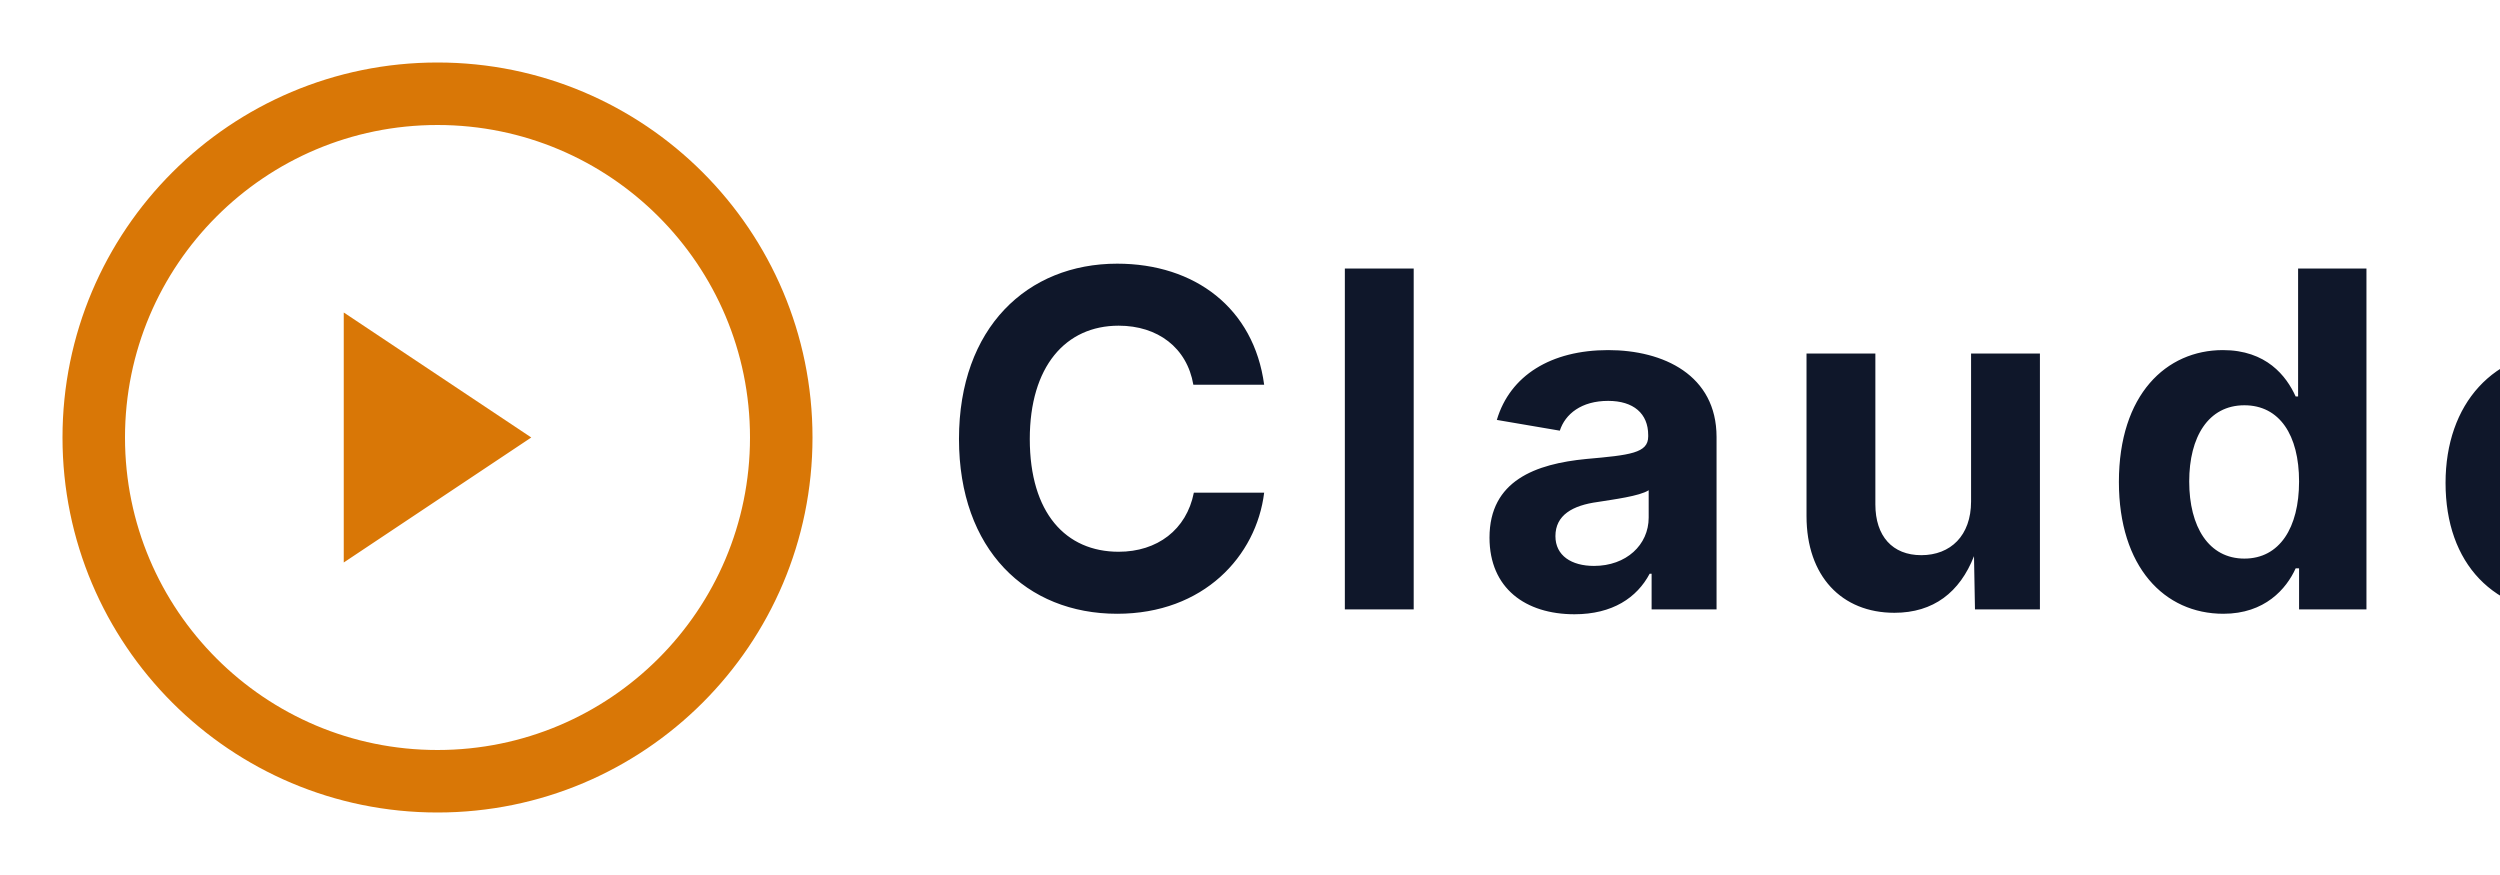
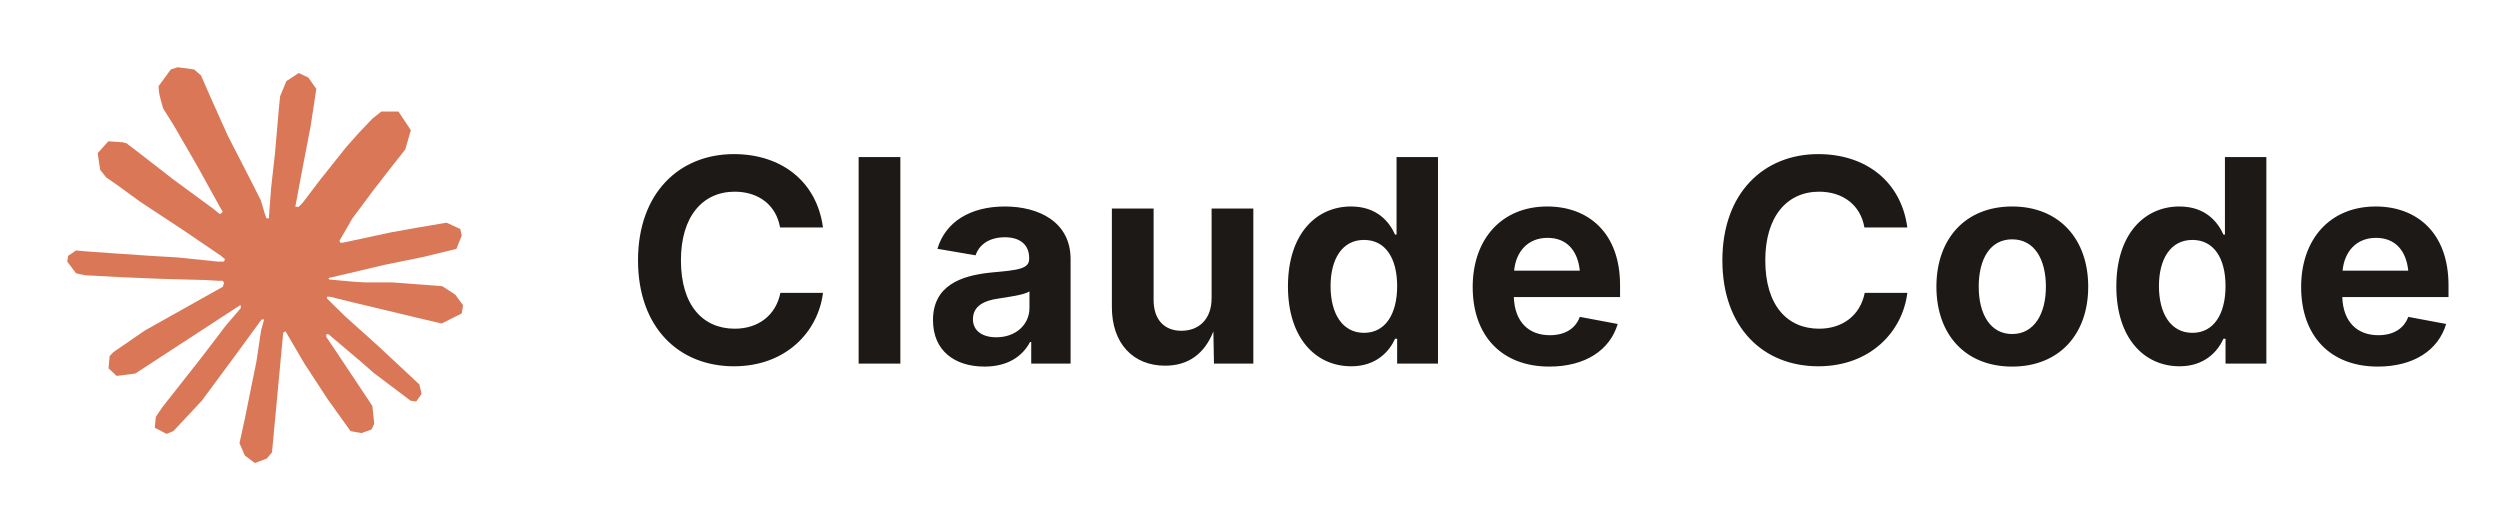
- <svg xmlns="http://www.w3.org/2000/svg" viewBox="0 0 80 28" fill="none">
-   <circle cx="14" cy="14" r="11" stroke="#D97706" stroke-width="2" fill="none" />
-   <path d="M11 10l6 4-6 4V10z" fill="#D97706" />
-   <text x="30" y="19.5" font-family="system-ui, -apple-system, sans-serif" font-size="15" font-weight="700" letter-spacing="1" fill="#0F172A">Claude Code</text>
+ <svg xmlns="http://www.w3.org/2000/svg" viewBox="0 0 132 28" fill="none" role="img" aria-label="Claude Code">
+   <g transform="translate(14 14) scale(0.0887) translate(-124 -124)">
+     <path d="M52.428 162.873L98.784 136.879L99.549 134.602L98.784 133.334H96.492L88.724 132.862L62.235 132.153L39.311 131.207L17.025 130.026L11.421 128.844L6.2 121.873L6.709 118.447L11.421 115.257L18.171 115.847L33.071 116.911L55.485 118.447L71.659 119.392L95.728 121.873H99.549L100.058 120.337L98.784 119.392L97.766 118.447L74.588 102.732L49.499 86.191L36.382 76.62L29.378 71.776L25.812 67.286L24.284 57.361L30.651 50.272L39.311 50.862L41.476 51.453L50.264 58.188L68.984 72.721L93.436 90.68L97.001 93.634L98.437 92.665L98.657 91.98L97.001 89.263L83.757 65.277L69.621 40.819L63.253 30.658L61.598 24.632C60.956 22.103 60.579 20.011 60.579 17.425L67.838 7.5L71.913 6.2L81.719 7.5L85.795 11.044L91.907 24.986L101.714 46.845L116.996 76.62L121.453 85.482L123.873 93.634L124.764 96.115H126.292V94.698L127.566 77.92L129.858 57.361L132.15 30.894L132.915 23.451L136.608 14.471L143.994 9.626L149.725 12.344L154.437 19.079L153.8 23.451L150.998 41.646L145.522 70.121L141.957 89.263H143.994L146.414 86.781L156.093 74.021L172.266 53.698L179.398 45.663L187.803 36.802L193.152 32.548H203.34L210.726 43.655L207.415 55.116L196.972 68.349L188.312 79.574L175.896 96.21L168.191 109.585L168.882 110.689L170.738 110.53L198.755 104.504L213.91 101.787L231.994 98.715L240.144 102.496L241.036 106.395L237.852 114.311L218.495 119.037L195.826 123.645L162.07 131.592L161.696 131.893L162.137 132.547L177.36 133.925L183.855 134.279H199.774L229.447 136.524L237.215 141.605L241.8 147.867L241.036 152.711L229.065 158.737L213.019 154.956L175.45 145.977L162.587 142.787H160.805V143.85L171.502 154.366L191.242 172.089L215.82 195.011L217.094 200.682L213.91 205.172L210.599 204.699L188.949 188.394L180.544 181.069L161.696 165.118H160.422V166.772L164.752 173.152L187.803 207.771L188.949 218.405L187.294 221.832L181.308 223.959L174.813 222.777L161.187 203.754L147.305 182.486L136.098 163.345L134.745 164.2L128.075 235.42L125.019 239.082L117.887 241.8L111.902 237.31L108.718 229.984L111.902 215.452L115.722 196.547L118.779 181.541L121.58 162.873L123.291 156.636L123.14 156.219L121.773 156.449L107.699 175.752L86.304 204.699L69.366 222.777L65.291 224.431L58.287 220.768L58.923 214.27L62.871 208.48L86.304 178.705L100.44 160.155L109.551 149.507L109.462 147.967L108.959 147.924L46.698 188.512L35.618 189.93L30.779 185.44L31.416 178.115L33.708 175.752L52.428 162.873Z" fill="#D97757" />
+   </g>
+   <text x="33" y="19.2" font-family="ui-sans-serif, -apple-system, BlinkMacSystemFont, 'Segoe UI', Inter, system-ui, sans-serif" font-size="15" font-weight="700" letter-spacing="0.3" fill="#1C1917">Claude Code</text>
</svg>
